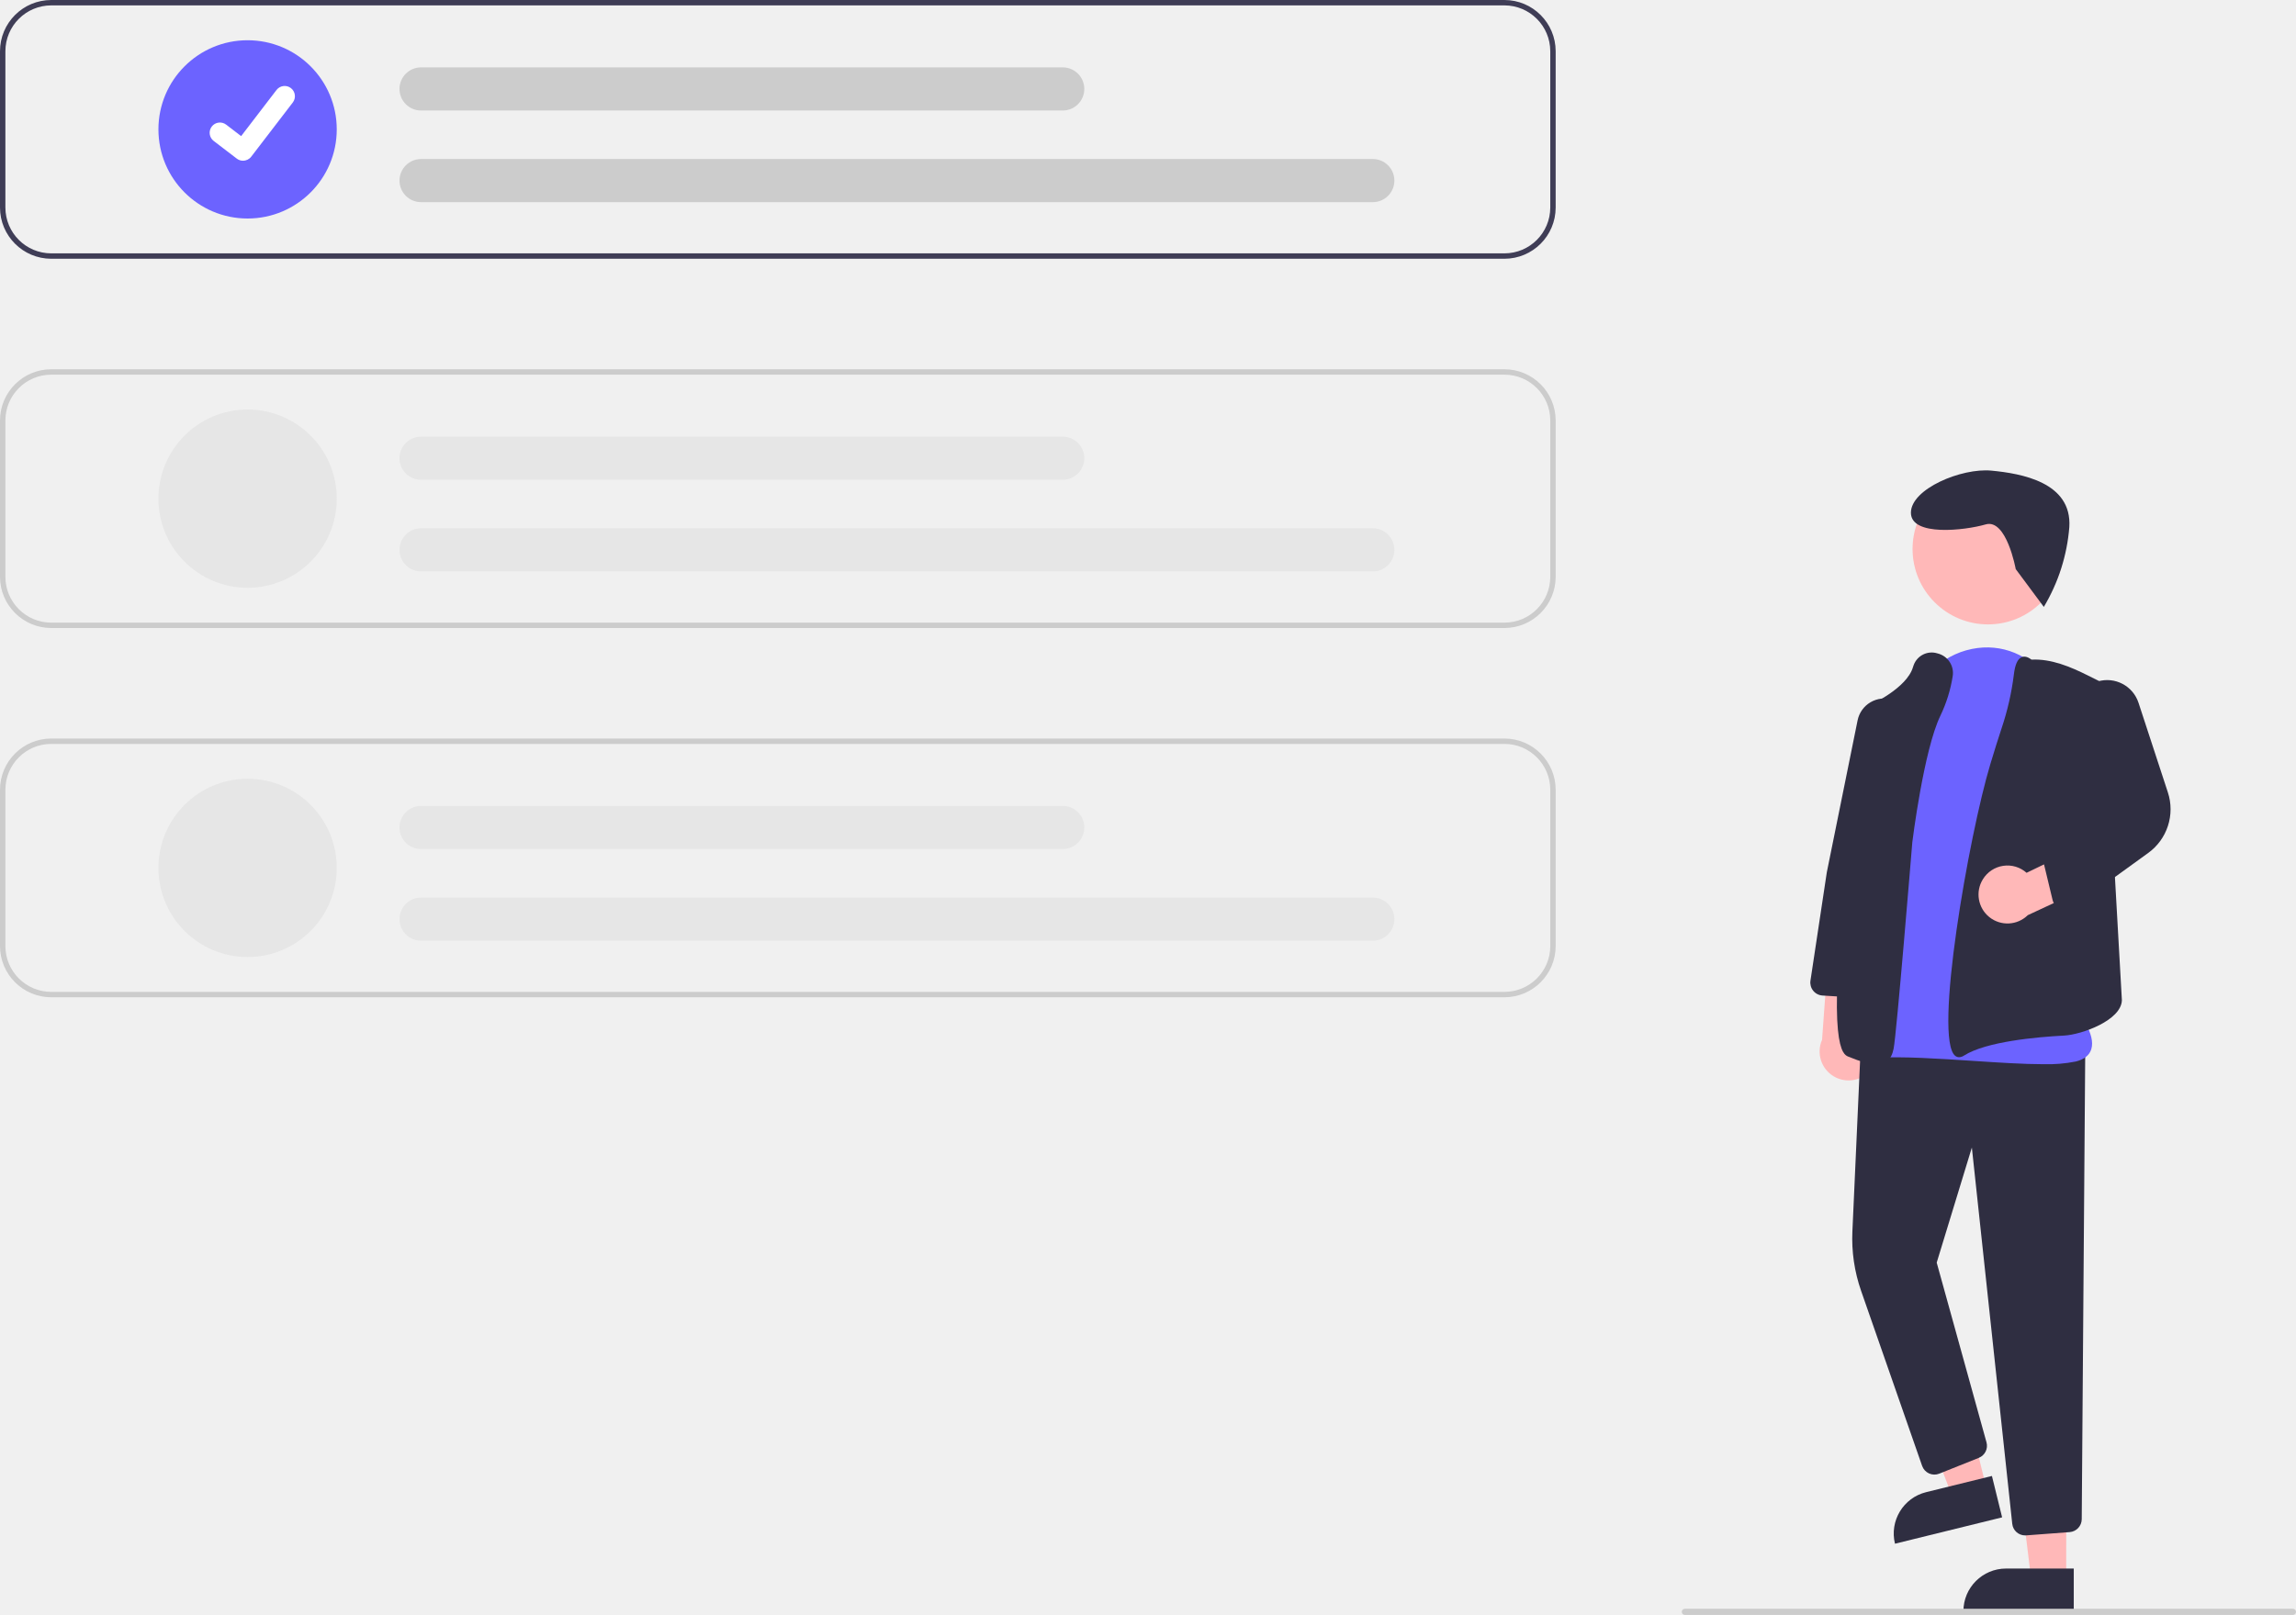
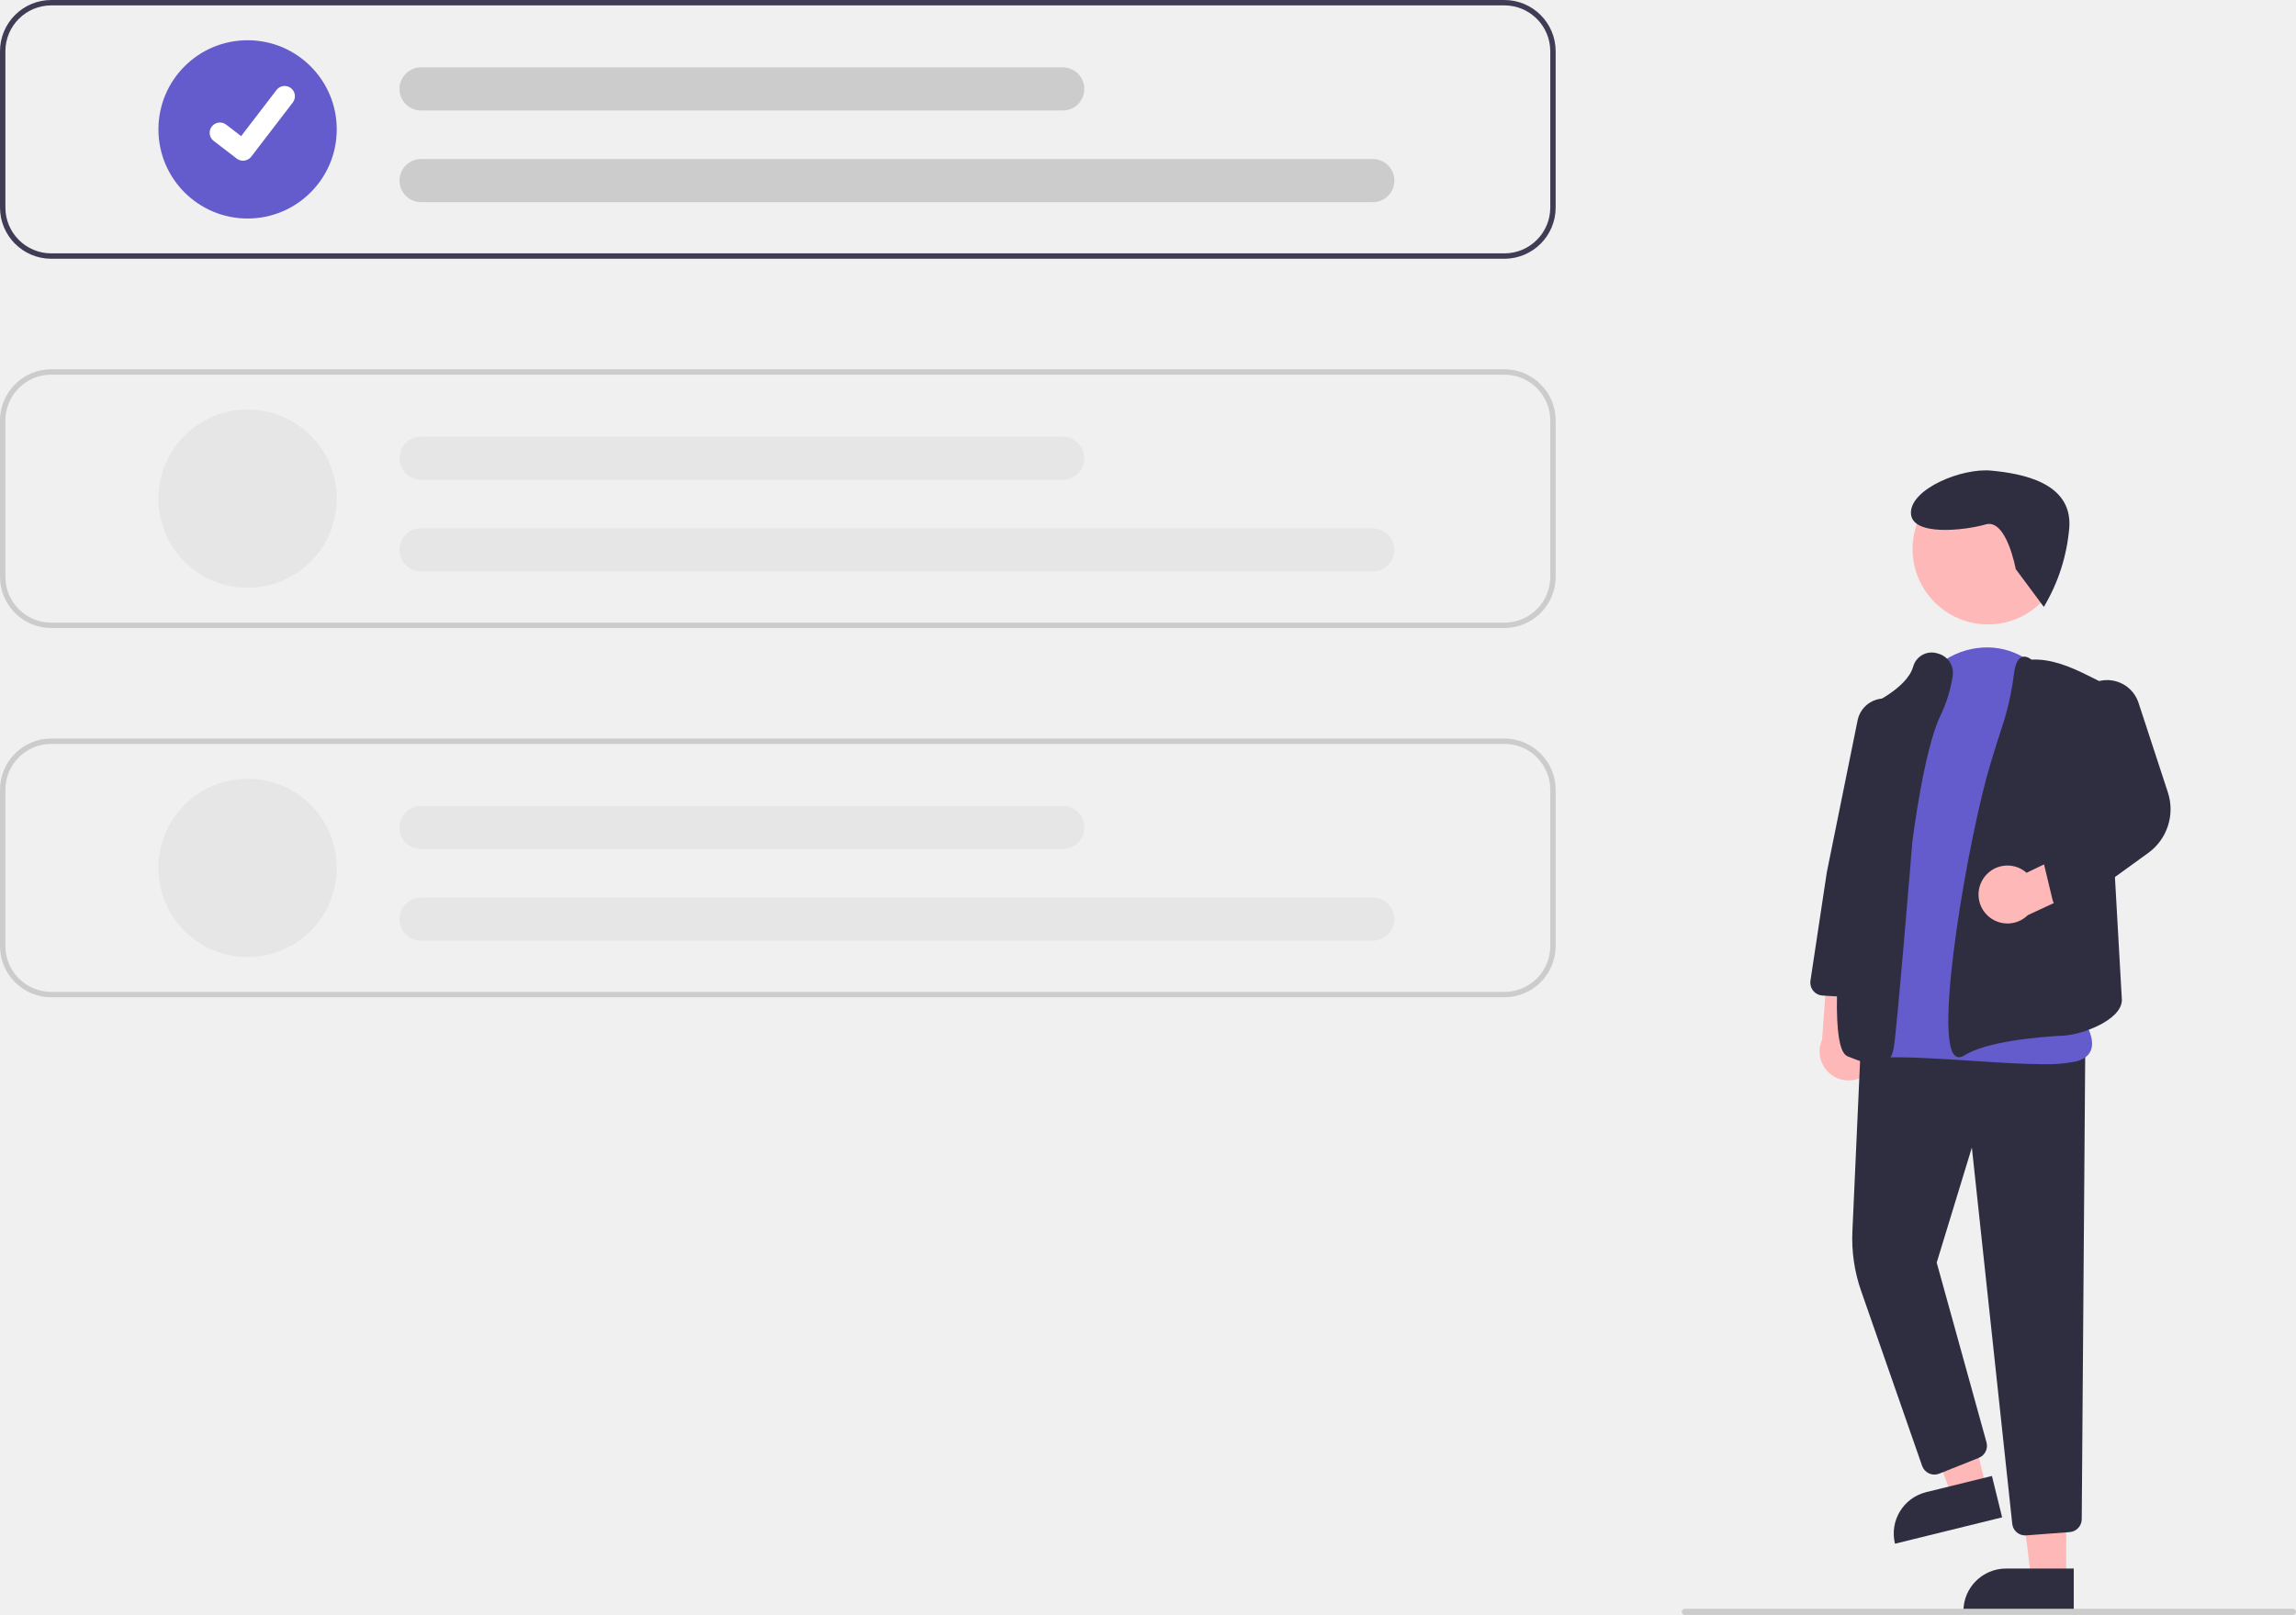
<svg xmlns="http://www.w3.org/2000/svg" width="747.62" height="526" viewBox="0 0 747.62 526">
  <g id="Group_33" data-name="Group 33" transform="translate(-227 -187)">
    <path id="Path_498" data-name="Path 498" d="M835.627,535.188a9.377,9.377,0,0,0-3.1-14.04l1.853-21.348-12.7-4.29-2.194,30.184a9.428,9.428,0,0,0,16.138,9.495Z" transform="translate(0.81)" fill="#ffb8b8" />
    <path id="Path_499" data-name="Path 499" d="M672.8,514.162H661.373l-5.437-44.1h16.873Z" transform="translate(227 187)" fill="#ffb8b8" />
    <path id="Path_500" data-name="Path 500" d="M653.207,510.894h22.048v13.882h-35.93a13.882,13.882,0,0,1,13.882-13.882Z" transform="translate(227 187)" fill="#2f2e41" />
    <path id="Path_501" data-name="Path 501" d="M646.855,484.9l-11.1,2.728-15.806-41.523,16.385-4.027Z" transform="translate(227 187)" fill="#ffb8b8" />
    <path id="Path_502" data-name="Path 502" d="M854.772,672.232H876.82v13.882H840.89a13.882,13.882,0,0,1,13.882-13.882Z" transform="matrix(0.971, -0.239, 0.239, 0.971, -136.446, 224.563)" fill="#2f2e41" />
    <path id="Path_503" data-name="Path 503" d="M885.615,687.1a4.21,4.21,0,0,1-4.2-3.779L868.263,560.771l-11.447,37.476,16.213,58.533a4.225,4.225,0,0,1-2.505,5.056l-12.89,5.156a4.23,4.23,0,0,1-5.565-2.536L832.2,607.448a51.611,51.611,0,0,1-2.835-19.395l2.773-61.523,73.043,3.093-1.14,152.215a4.254,4.254,0,0,1-3.912,4.186l-14.185,1.069Q885.778,687.1,885.615,687.1Z" transform="translate(0.81)" fill="#2f2e41" />
    <circle id="Ellipse_83" data-name="Ellipse 83" cx="24.561" cy="24.561" r="24.561" transform="translate(849.767 341.252)" fill="#ffb8b8" />
-     <path id="Path_504" data-name="Path 504" d="M891.58,533.625c-6.468,0-14.5-.529-22.817-1.076-11.36-.748-23.106-1.521-31.875-1.013a6.966,6.966,0,0,1-6.232-2.714c-9.039-11.574,4.9-56.708,5.5-58.623L847.5,419.731l.488.11-.488-.11c2.5-11.1,10.471-19.288,20.813-21.368,9.68-1.944,19.043,1.931,25.048,10.375q.478.672.955,1.379c19.552,28.957,8.493,100.9,7.752,105.539,1.033,1.237,6.618,8.232,5.083,13.091-.625,1.977-2.321,3.324-5.042,4a47.006,47.006,0,0,1-10.532.875Z" transform="translate(0.81)" fill="#6c63ff" />
+     <path id="Path_504" data-name="Path 504" d="M891.58,533.625c-6.468,0-14.5-.529-22.817-1.076-11.36-.748-23.106-1.521-31.875-1.013a6.966,6.966,0,0,1-6.232-2.714c-9.039-11.574,4.9-56.708,5.5-58.623L847.5,419.731l.488.11-.488-.11c2.5-11.1,10.471-19.288,20.813-21.368,9.68-1.944,19.043,1.931,25.048,10.375q.478.672.955,1.379c19.552,28.957,8.493,100.9,7.752,105.539,1.033,1.237,6.618,8.232,5.083,13.091-.625,1.977-2.321,3.324-5.042,4a47.006,47.006,0,0,1-10.532.875Z" transform="translate(0.81)" fill="#645bcc" />
    <path id="Path_505" data-name="Path 505" d="M837.284,533.647c-2.225,0-5.226-.821-9.272-2.5-1.739-.724-7.031-2.925-.606-59.072,3.156-27.58,7.677-54.968,7.722-55.241l.043-.264.244-.11c.116-.053,11.662-5.345,13.67-12.146q.1-.353.234-.685a6.244,6.244,0,0,1,7.754-3.808,6.561,6.561,0,0,1,4.942,7.488,46.021,46.021,0,0,1-3.991,12.792c-5.433,11.21-9.114,40.928-9.15,41.227-.208,2.538-5.138,62.672-6.088,67.235-.332,1.594-.942,3.544-2.733,4.49a5.842,5.842,0,0,1-2.767.6Z" transform="translate(0.81)" fill="#2f2e41" />
    <path id="Path_506" data-name="Path 506" d="M864.115,531.343a2.018,2.018,0,0,1-1.239-.425c-7.226-5.491,4.468-72.051,11.4-95.016,1.389-4.6,2.625-8.537,3.676-11.706h0a89.255,89.255,0,0,0,3.989-17.506c.382-3.226,1.211-5.068,2.537-5.633.921-.393,2-.126,3.22.793,6.407-.316,12.632,2.3,18.4,5.181l5.192,2.59,5.826,103.149c-.165,6.583-13.141,11.23-18.8,11.527-9.089.477-25.41,1.957-32.6,6.509a3.005,3.005,0,0,1-1.6.536Z" transform="translate(0.81)" fill="#2f2e41" />
    <path id="Path_507" data-name="Path 507" d="M831.659,511.989c-.086,0-.172,0-.259-.008l-11.768-.724a4.229,4.229,0,0,1-3.923-4.853l5.325-35.279,10.024-49.5a8.879,8.879,0,0,1,11.362-6.709h0a8.928,8.928,0,0,1,6.108,9.879l-7.964,49.6-4.715,33.947a4.251,4.251,0,0,1-4.191,3.647Z" transform="translate(0.81)" fill="#2f2e41" />
    <path id="Path_508" data-name="Path 508" d="M871.86,473.374a9.377,9.377,0,0,1,14.225-2.093l19.295-9.32,8.524,10.344-27.433,12.779a9.428,9.428,0,0,1-14.611-11.71Z" transform="translate(0.81)" fill="#ffb8b8" />
    <path id="Path_509" data-name="Path 509" d="M898.664,483.383a4.232,4.232,0,0,1-4.114-3.241l-2.8-11.65a4.211,4.211,0,0,1,1.94-4.619l16.9-10.116-8.64-31.634a10.753,10.753,0,0,1,20.593-6.181l9.539,29.125a17.576,17.576,0,0,1-6.421,19.773L901.141,482.58A4.224,4.224,0,0,1,898.664,483.383Z" transform="translate(0.81)" fill="#2f2e41" />
    <path id="Path_511" data-name="Path 511" d="M716.064,187H242.87a16.7,16.7,0,0,0-16.68,16.68V254.6a16.7,16.7,0,0,0,16.68,16.68H716.064a16.7,16.7,0,0,0,16.68-16.68V203.68A16.7,16.7,0,0,0,716.064,187Zm14.924,67.6a14.946,14.946,0,0,1-14.924,14.924H242.87A14.946,14.946,0,0,1,227.946,254.6V203.68a14.946,14.946,0,0,1,14.924-14.924H716.064a14.946,14.946,0,0,1,14.924,14.924Z" transform="translate(0.81)" fill="#3f3d56" />
    <path id="Path_512" data-name="Path 512" d="M716.064,391.553H242.87a16.7,16.7,0,0,1-16.68-16.68V323.954a16.7,16.7,0,0,1,16.68-16.68H716.064a16.7,16.7,0,0,1,16.68,16.68v50.919a16.7,16.7,0,0,1-16.68,16.68ZM242.87,309.03a14.941,14.941,0,0,0-14.924,14.924v50.919A14.941,14.941,0,0,0,242.87,389.8H716.064a14.941,14.941,0,0,0,14.925-14.924V323.954a14.941,14.941,0,0,0-14.924-14.924Z" transform="translate(0.81)" fill="#ccc" />
    <path id="Path_513" data-name="Path 513" d="M716.064,511.827H242.87a16.7,16.7,0,0,1-16.68-16.68V444.228a16.7,16.7,0,0,1,16.68-16.68H716.064a16.7,16.7,0,0,1,16.68,16.68v50.919a16.7,16.7,0,0,1-16.68,16.68ZM242.87,429.3a14.941,14.941,0,0,0-14.924,14.924v50.919a14.941,14.941,0,0,0,14.924,14.925H716.064a14.941,14.941,0,0,0,14.925-14.924V444.228A14.941,14.941,0,0,0,716.064,429.3Z" transform="translate(0.81)" fill="#ccc" />
-     <path id="Path_514" data-name="Path 514" d="M306.809,258.172a29.032,29.032,0,1,1,29.032-29.032,29.032,29.032,0,0,1-29.032,29.032Z" transform="translate(0.81)" fill="#6c63ff" />
+     <path id="Path_514" data-name="Path 514" d="M306.809,258.172a29.032,29.032,0,1,1,29.032-29.032,29.032,29.032,0,0,1-29.032,29.032Z" transform="translate(0.81)" fill="#645bcc" />
    <path id="Path_515" data-name="Path 515" d="M673.2,252.843h-309.9a7.023,7.023,0,0,1,0-14.047H673.2a7.023,7.023,0,0,1,0,14.047Z" transform="translate(0.81)" fill="#ccc" />
    <path id="Path_516" data-name="Path 516" d="M572.235,222.994H363.293a7.023,7.023,0,1,1,0-14.047H572.235a7.023,7.023,0,0,1,0,14.047Z" transform="translate(0.81)" fill="#ccc" />
    <path id="Path_517" data-name="Path 517" d="M306.809,378.445a29.032,29.032,0,1,1,29.032-29.032,29.032,29.032,0,0,1-29.032,29.032Z" transform="translate(0.81)" fill="#e6e6e6" />
    <path id="Path_518" data-name="Path 518" d="M673.2,373.117h-309.9a7.023,7.023,0,1,1,0-14.047H673.2a7.023,7.023,0,0,1,0,14.047Z" transform="translate(0.81)" fill="#e6e6e6" />
    <path id="Path_519" data-name="Path 519" d="M572.235,343.268H363.293a7.023,7.023,0,1,1,0-14.047H572.235a7.023,7.023,0,0,1,0,14.047Z" transform="translate(0.81)" fill="#e6e6e6" />
    <path id="Path_520" data-name="Path 520" d="M306.809,498.719a29.032,29.032,0,1,1,29.032-29.032,29.032,29.032,0,0,1-29.032,29.032Z" transform="translate(0.81)" fill="#e6e6e6" />
    <path id="Path_521" data-name="Path 521" d="M673.2,493.391h-309.9a7.023,7.023,0,1,1,0-14.047H673.2a7.023,7.023,0,1,1,0,14.047Z" transform="translate(0.81)" fill="#e6e6e6" />
    <path id="Path_522" data-name="Path 522" d="M572.235,463.542H363.293a7.023,7.023,0,1,1,0-14.047H572.235a7.023,7.023,0,0,1,0,14.047Z" transform="translate(0.81)" fill="#e6e6e6" />
    <path id="Path_395" data-name="Path 395" d="M305.327,239.352a3.321,3.321,0,0,1-2-.664l-.036-.027-7.525-5.756a3.344,3.344,0,1,1,4.069-5.308l4.874,3.738,11.517-15.026a3.343,3.343,0,0,1,4.686-.619h0l-.071.1.073-.1a3.347,3.347,0,0,1,.618,4.687l-13.547,17.666a3.345,3.345,0,0,1-2.66,1.3Z" transform="translate(0.81)" fill="#fff" />
    <path id="Path_523" data-name="Path 523" d="M972.81,713h-198a1,1,0,0,1,0-2h198a1,1,0,0,1,0,2Z" transform="translate(0.81)" fill="#ccc" />
    <path id="Path_561" data-name="Path 561" d="M782.606,412.94s-9.448-13.874-14.855-9.306-20.567,13.529-23.761,6.436,9.082-20.086,18.347-23.193,25.534-7.235,30.637,6.463a59.9,59.9,0,0,1,2.994,27.124Z" transform="matrix(0.914, 0.407, -0.407, 0.914, 336.122, -323.588)" fill="#2f2e41" />
  </g>
</svg>
